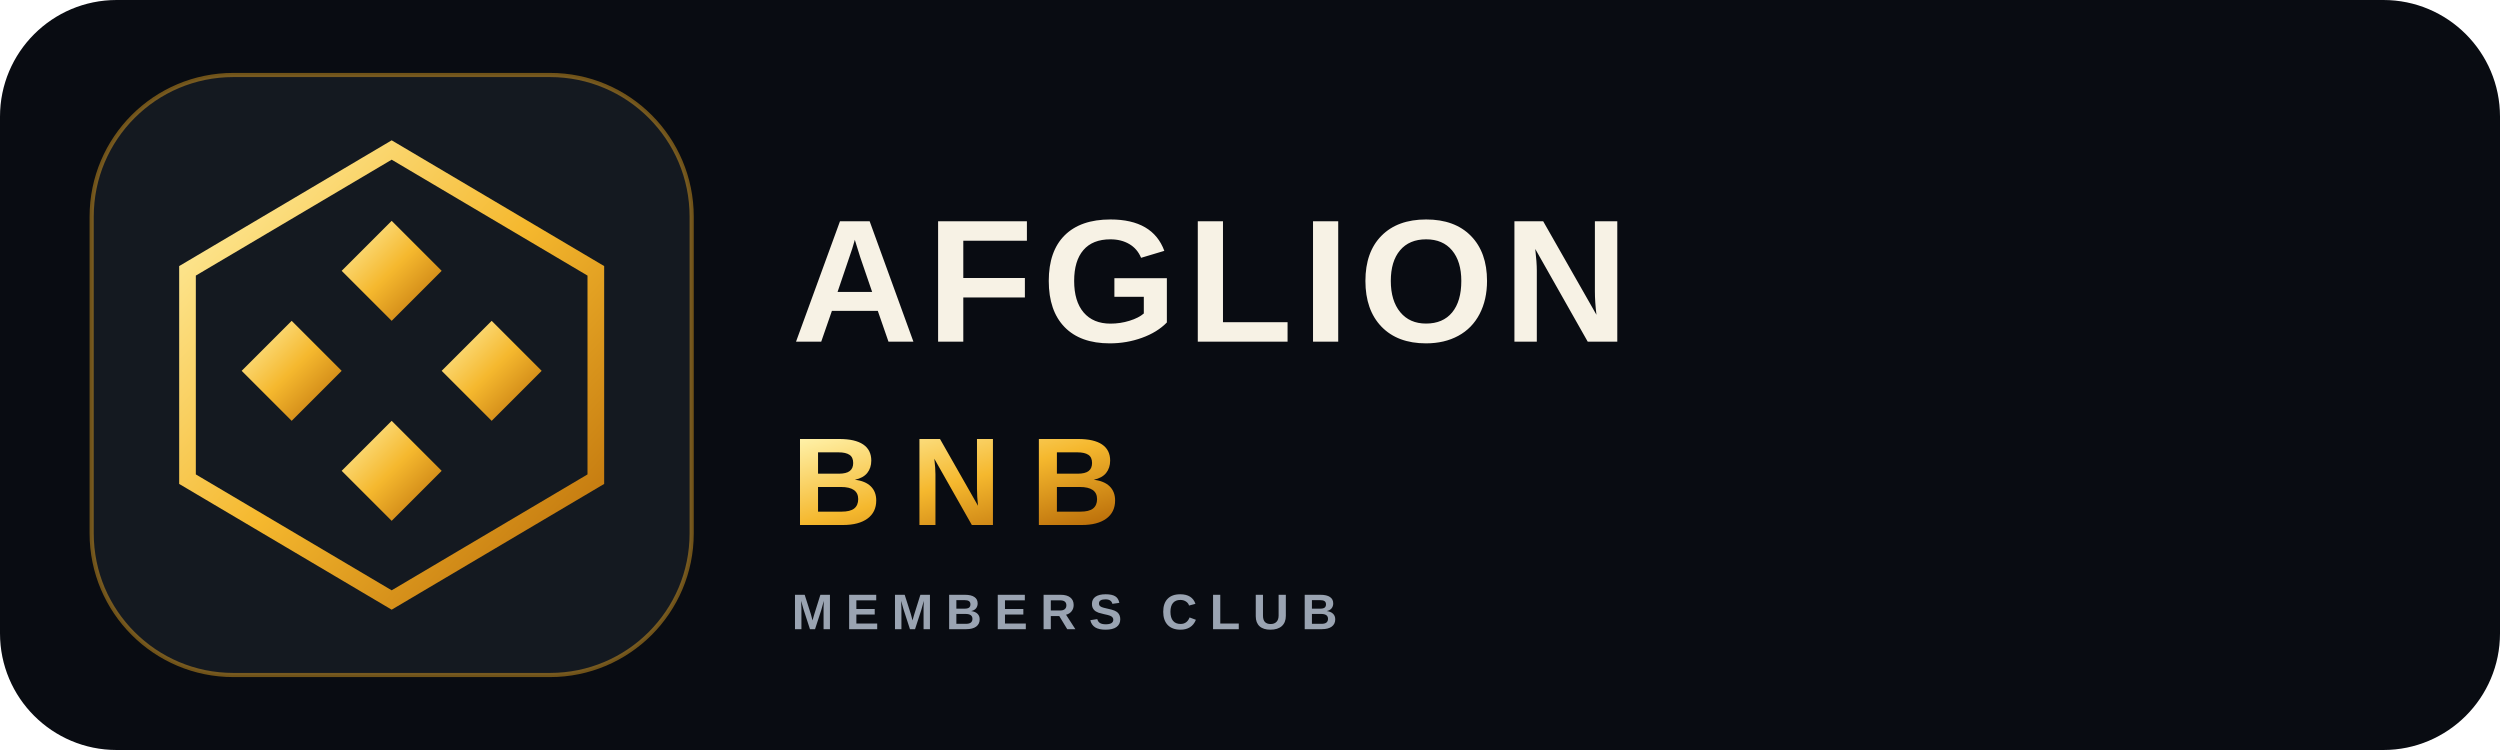
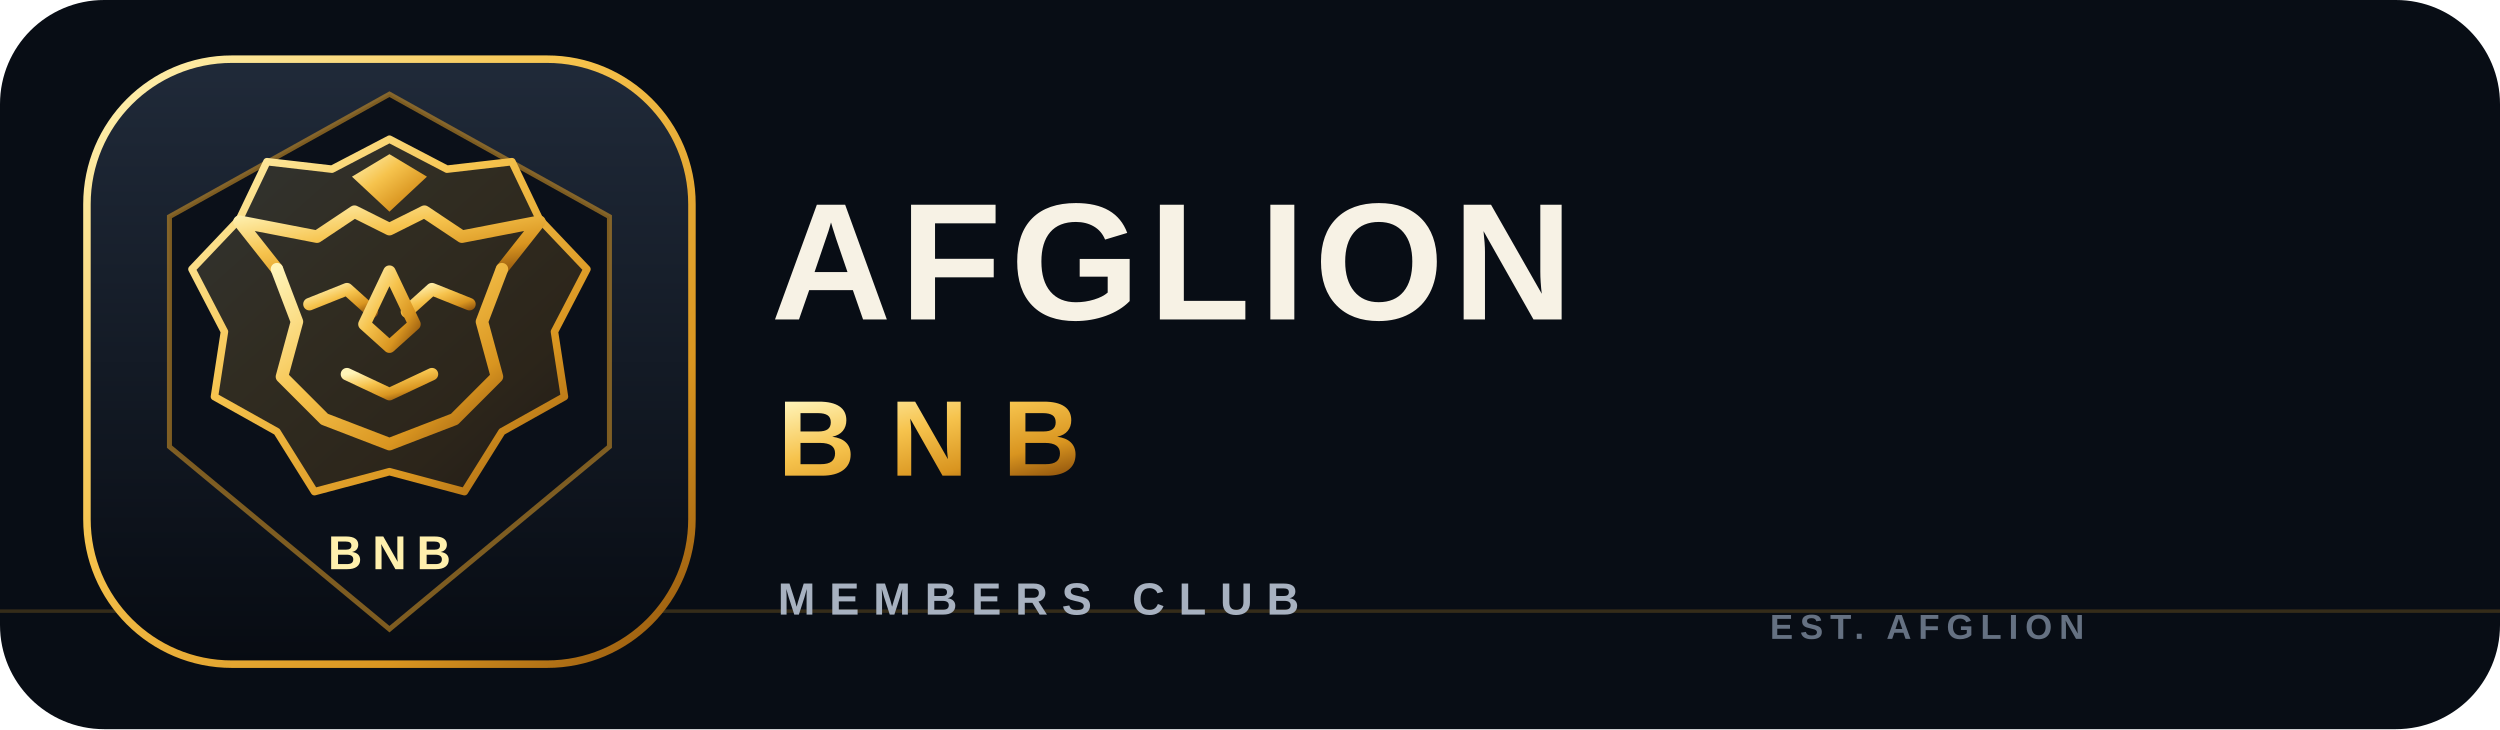
- <svg xmlns="http://www.w3.org/2000/svg" viewBox="0 0 600 180" role="img" aria-labelledby="title">
+ <svg xmlns="http://www.w3.org/2000/svg" viewBox="0 0 720 210" role="img" aria-labelledby="title desc">
  <defs>
    <linearGradient id="gold" x1="0" y1="0" x2="1" y2="1">
-       <stop stop-color="#fff1a8" />
-       <stop offset=".5" stop-color="#f5b82e" />
-       <stop offset="1" stop-color="#b86b08" />
+       <stop stop-color="#fff4b8" />
+       <stop offset=".4" stop-color="#f6c34d" />
+       <stop offset=".75" stop-color="#d99520" />
+       <stop offset="1" stop-color="#8e520c" />
+     </linearGradient>
+     <linearGradient id="dark" x1="0" y1="0" x2="0" y2="1">
+       <stop stop-color="#202a39" />
+       <stop offset="1" stop-color="#070b12" />
    </linearGradient>
  </defs>
-   <rect width="600" height="180" rx="28" fill="#090c12" />
-   <g transform="translate(22 18)">
-     <rect width="144" height="144" rx="34" fill="#141920" stroke="#d99b21" stroke-opacity=".5" />
-     <path d="m72 18 49 29v50l-49 29-49-29V47z" fill="none" stroke="url(#gold)" stroke-width="4" />
-     <g fill="url(#gold)">
-       <path d="m72 35 12 12-12 12-12-12z" />
-       <path d="m48 59 12 12-12 12-12-12z" />
-       <path d="m96 59 12 12-12 12-12-12z" />
-       <path d="m72 83 12 12-12 12-12-12z" />
+   <rect width="720" height="210" rx="30" fill="#080d15" />
+   <path d="M0 176H720" stroke="#d99b2b" stroke-opacity=".22" />
+   <g transform="translate(20 12) scale(.72)">
+     <rect x="7" y="7" width="242" height="242" rx="58" fill="url(#dark)" stroke="url(#gold)" stroke-width="3" />
+     <path d="M128 21 216 70v92l-88 73-88-73V70z" fill="#0b1019" stroke="#c99027" stroke-opacity=".6" stroke-width="2" />
+     <path d="M128 39 151 51 177 48 188 71 207 91 194 116 198 142 173 156 158 180 128 172 98 180 83 156 58 142 62 116 49 91 68 71 79 48 105 51z" fill="url(#gold)" fill-opacity=".16" stroke="url(#gold)" stroke-width="3" stroke-linejoin="round" />
+     <g stroke="url(#gold)" stroke-width="5" stroke-linecap="round" stroke-linejoin="round" fill="none">
+       <path d="M83 91 68 72 99 78 114 68 128 75 142 68 157 78 188 72 173 91" />
+       <path d="M83 91 91 112 85 134 102 151 128 161 154 151 171 134 165 112 173 91" />
+       <path d="M96 105 111 99 121 108" />
+       <path d="M160 105 145 99 135 108" />
+       <path d="M128 92 118 113 128 122 138 113z" />
+       <path d="M111 133 128 141 145 133" />
    </g>
+     <path d="M113 54 128 45 143 54 128 68z" fill="url(#gold)" />
+     <text x="128" y="211" text-anchor="middle" font-family="Arial,sans-serif" font-size="19" font-weight="900" letter-spacing="4" fill="#fff0ad">BNB</text>
  </g>
-   <text x="190" y="82" font-family="Arial,sans-serif" font-size="42" font-weight="900" letter-spacing="2" fill="#f7f2e5">AFGLION</text>
-   <text x="190" y="126" font-family="Arial,sans-serif" font-size="30" font-weight="800" letter-spacing="7" fill="url(#gold)">BNB</text>
-   <text x="190" y="151" font-family="Arial,sans-serif" font-size="12" font-weight="700" letter-spacing="3" fill="#9aa4b2">MEMBERS CLUB</text>
+   <text x="222" y="92" font-family="Arial,sans-serif" font-size="48" font-weight="900" letter-spacing="2.5" fill="#f7f2e5">AFGLION</text>
+   <text x="224" y="137" font-family="Arial,sans-serif" font-size="31" font-weight="900" letter-spacing="10" fill="url(#gold)">BNB</text>
+   <path d="M224 153H456" stroke="url(#gold)" stroke-width="1.5" stroke-opacity=".7" />
+   <text x="224" y="177" font-family="Arial,sans-serif" font-size="13" font-weight="700" letter-spacing="4" fill="#a7b1c0">MEMBERS CLUB</text>
+   <text x="555" y="184" font-family="Arial,sans-serif" font-size="10" font-weight="700" letter-spacing="2" fill="#657182" text-anchor="middle">EST. AFGLION</text>
</svg>
